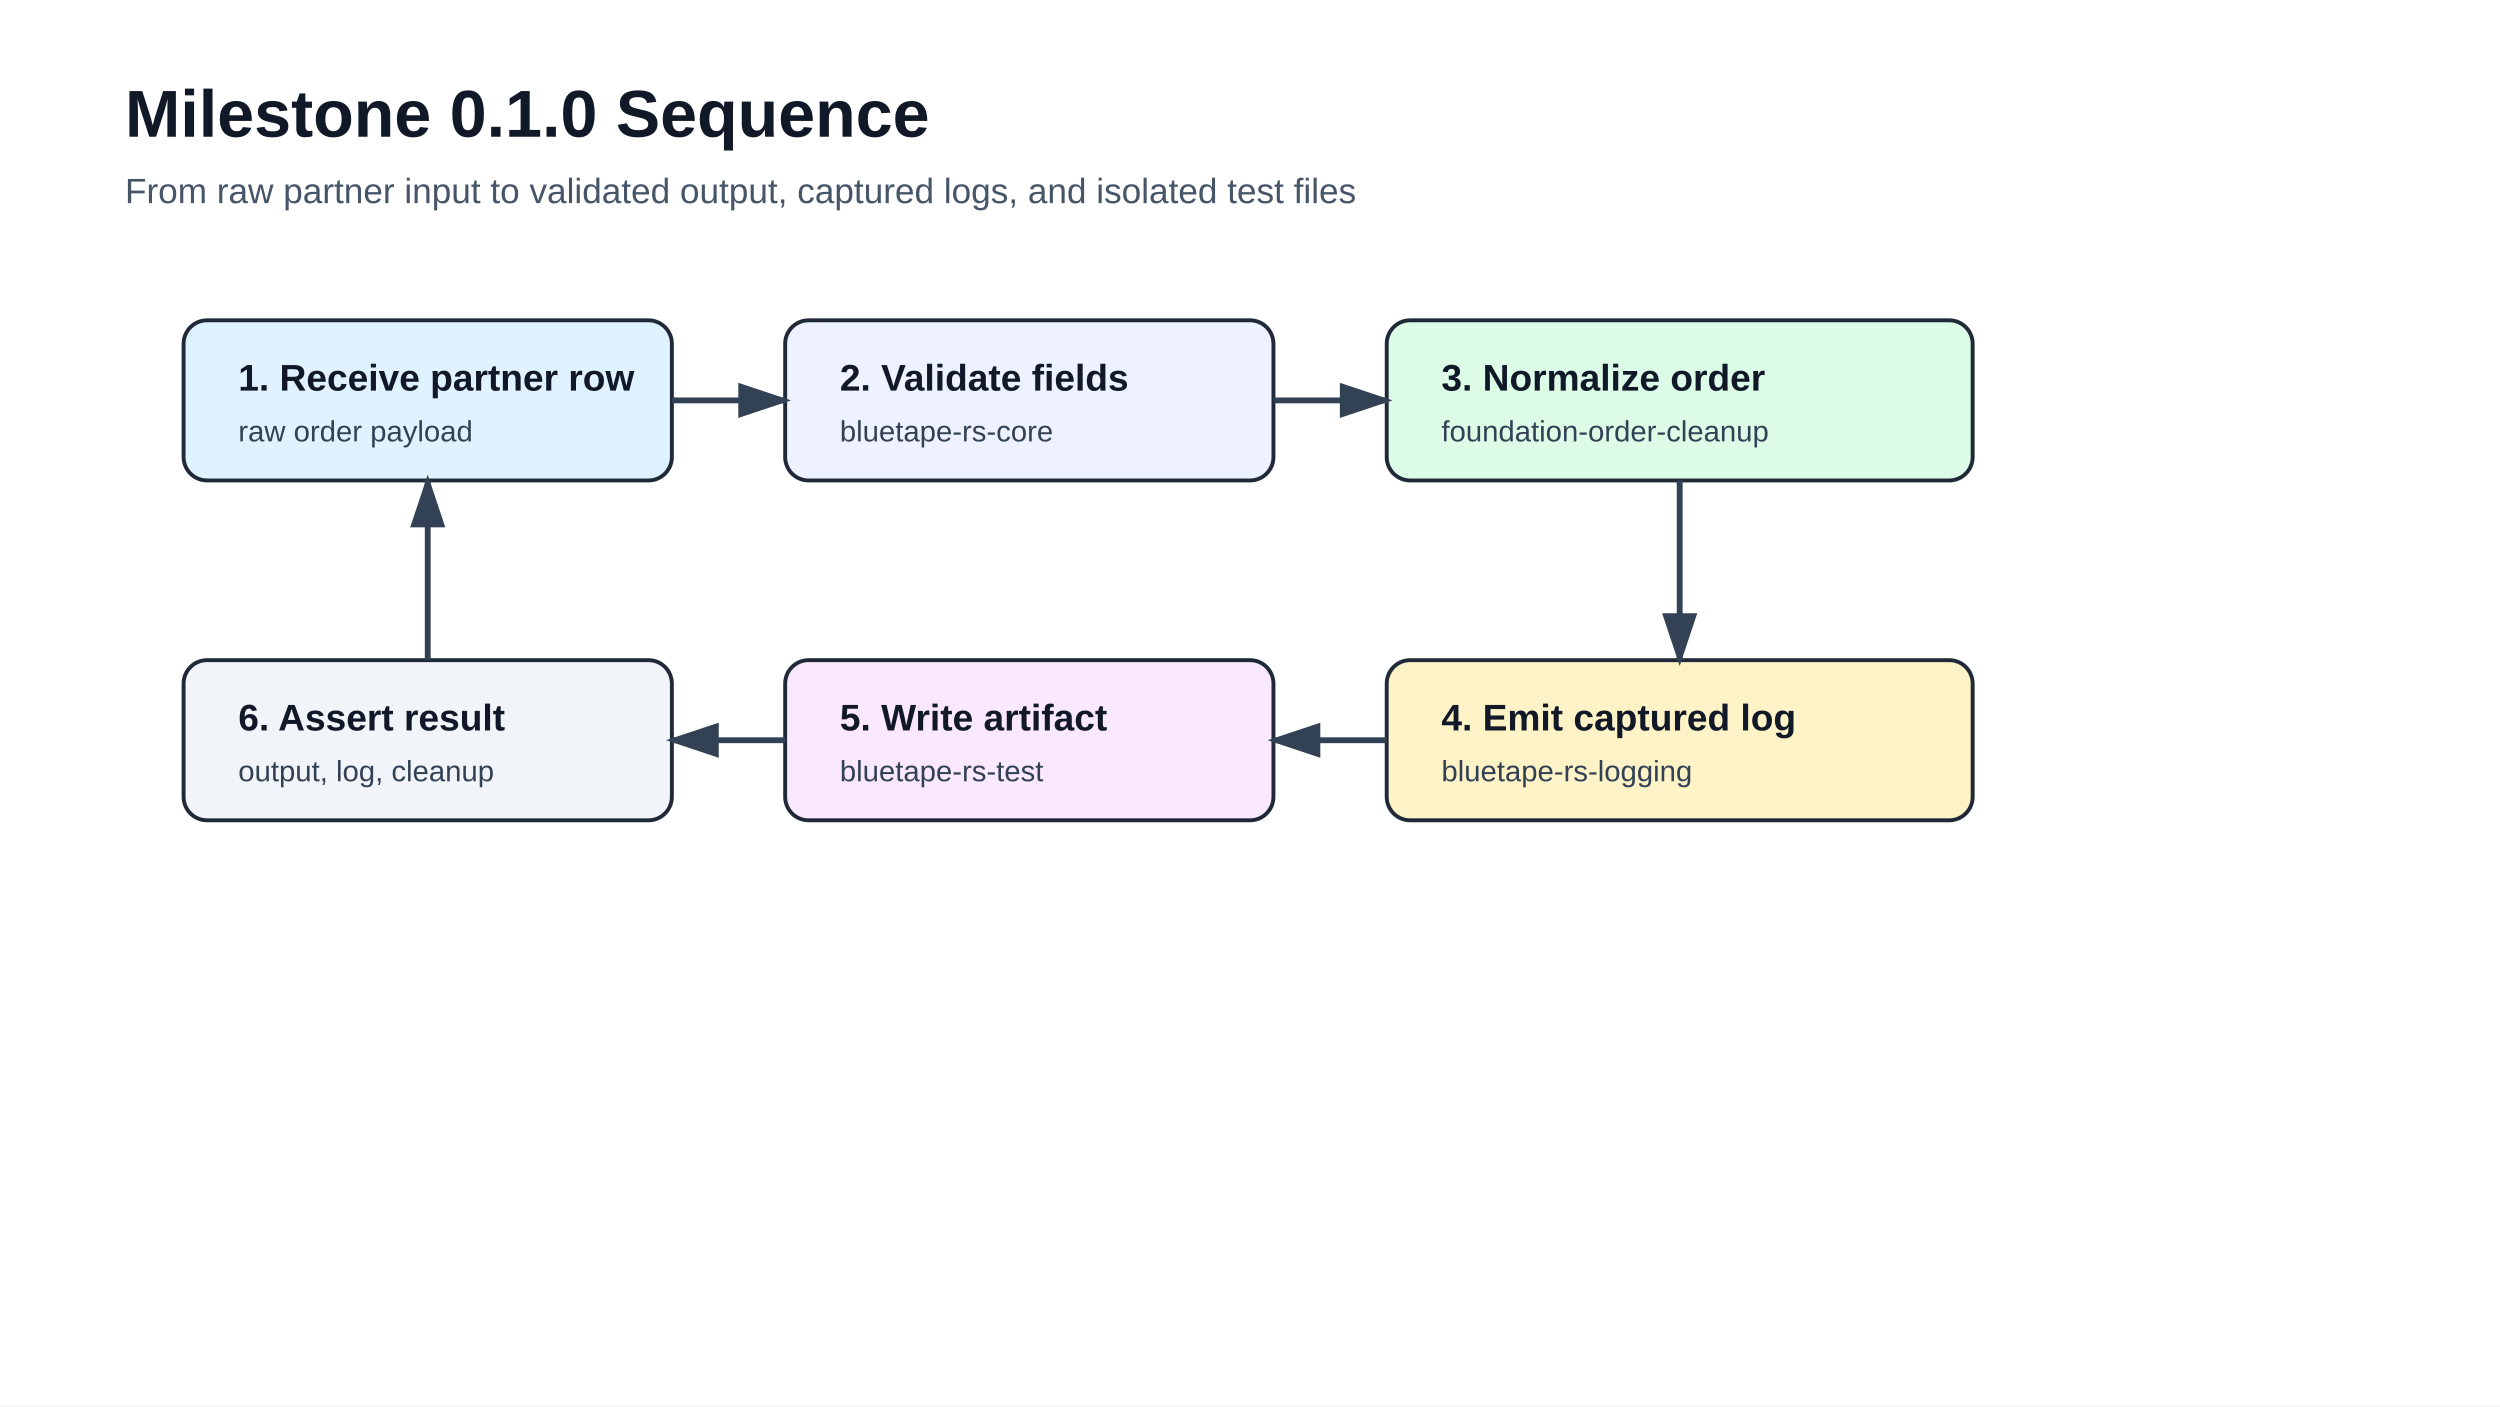
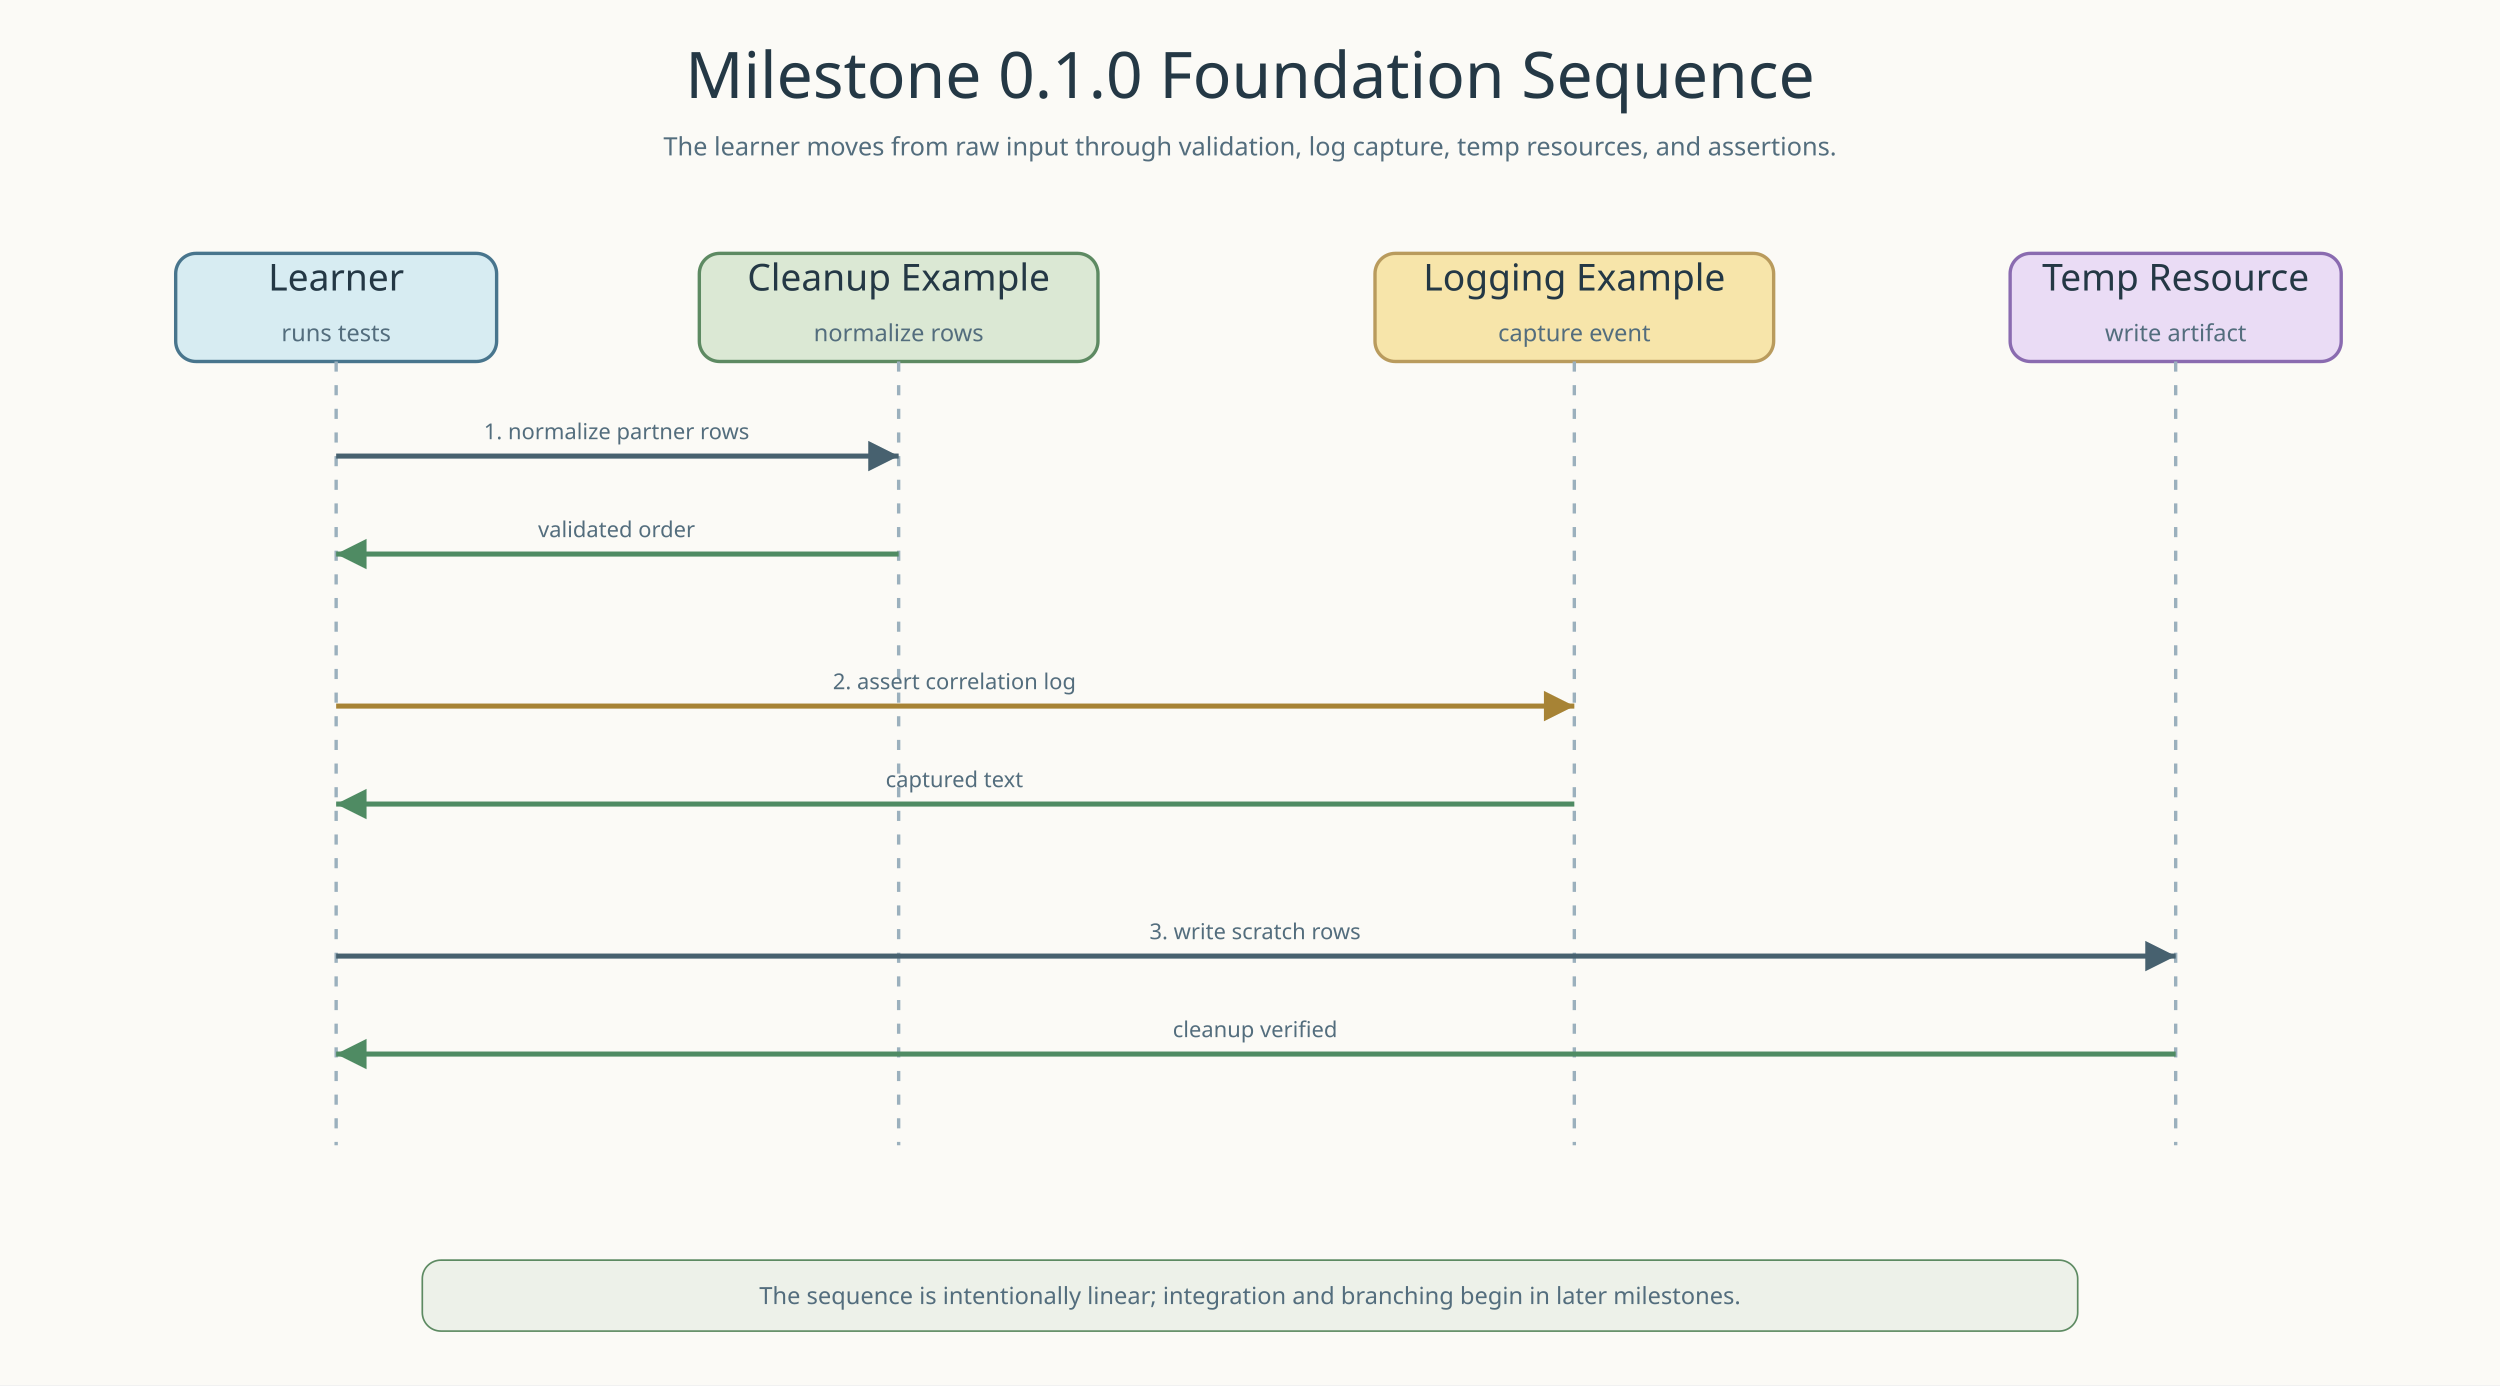
- <svg xmlns="http://www.w3.org/2000/svg" width="1280" height="720" viewBox="0 0 1280 720" role="img" aria-labelledby="title desc">
+ <svg xmlns="http://www.w3.org/2000/svg" width="1480" height="820" viewBox="0 0 1480 820" role="img" aria-labelledby="title desc">
  <defs>
-     <marker id="arrow" markerWidth="10" markerHeight="10" refX="8" refY="3" orient="auto" markerUnits="strokeWidth">
-       <path d="M0,0 L0,6 L9,3 z" fill="#334155" />
+     <marker id="arrow-main" viewBox="0 0 8 8" markerWidth="8" markerHeight="8" refX="7" refY="4" orient="auto">
+       <path d="M 1 1 L 7 4 L 1 7 Z" fill="#47616f" />
+     </marker>
+     <marker id="arrow-success" viewBox="0 0 8 8" markerWidth="8" markerHeight="8" refX="7" refY="4" orient="auto">
+       <path d="M 1 1 L 7 4 L 1 7 Z" fill="#4f8b63" />
+     </marker>
+     <marker id="arrow-error" viewBox="0 0 8 8" markerWidth="8" markerHeight="8" refX="7" refY="4" orient="auto">
+       <path d="M 1 1 L 7 4 L 1 7 Z" fill="#b95f7a" />
+     </marker>
+     <marker id="arrow-amber" viewBox="0 0 8 8" markerWidth="8" markerHeight="8" refX="7" refY="4" orient="auto">
+       <path d="M 1 1 L 7 4 L 1 7 Z" fill="#a78335" />
    </marker>
    <style>
-       text { font-family: Arial, sans-serif; fill: #111827; }
-       .title { font-size: 34px; font-weight: 700; }
-       .subtitle { font-size: 18px; fill: #475569; }
-       .box { stroke: #1f2937; stroke-width: 2; rx: 12; }
-       .label { font-size: 19px; font-weight: 700; }
-       .small { font-size: 15px; fill: #334155; }
-       .edge { stroke: #334155; stroke-width: 3; fill: none; marker-end: url(#arrow); }
+       @font-face { font-family: 'Architects Daughter'; src: url('file:///Users/debop/Library/Fonts/ArchitectsDaughter-Regular.ttf') format('truetype'); }
+       @font-face { font-family: 'Comic Mono'; src: url('file:///Users/debop/Library/Fonts/ComicMono.ttf') format('truetype'); }
+       .title { font-family: 'Architects Daughter'; font-size: 38px; fill: #243845; }
+       .subtitle, .detail, .route-label, .footer { font-family: 'Comic Mono'; fill: #536d7d; }
+       .subtitle { font-size: 15px; }
+       .card-title, .band-label { font-family: 'Architects Daughter'; fill: #243845; }
+       .card-title { font-size: 22px; }
+       .band-label { font-size: 21px; }
+       .detail { font-size: 14px; }
+       .route-label { font-size: 13px; }
+       .footer { font-size: 14px; }
+       .band { fill: #ffffff; stroke: #d8e2e8; stroke-width: 2; rx: 16; }
+       .line-main { fill: none; stroke: #47616f; stroke-width: 3; marker-end: url(#arrow-main); }
+       .line-success { fill: none; stroke: #4f8b63; stroke-width: 3; marker-end: url(#arrow-success); }
+       .line-error { fill: none; stroke: #b95f7a; stroke-width: 3; marker-end: url(#arrow-error); }
+       .line-amber { fill: none; stroke: #a78335; stroke-width: 3; marker-end: url(#arrow-amber); }
    </style>
  </defs>
-   <rect width="1280" height="720" fill="#ffffff" />
-   <text x="64" y="70" class="title">Milestone 0.1.0 Sequence</text>
-   <text x="64" y="104" class="subtitle">From raw partner input to validated output, captured logs, and isolated test files</text>
-   <rect x="94" y="164" width="250" height="82" class="box" fill="#e0f2fe" />
-   <text x="122" y="200" class="label">1. Receive partner row</text>
-   <text x="122" y="226" class="small">raw order payload</text>
-   <rect x="402" y="164" width="250" height="82" class="box" fill="#eef2ff" />
-   <text x="430" y="200" class="label">2. Validate fields</text>
-   <text x="430" y="226" class="small">bluetape-rs-core</text>
-   <rect x="710" y="164" width="300" height="82" class="box" fill="#dcfce7" />
-   <text x="738" y="200" class="label">3. Normalize order</text>
-   <text x="738" y="226" class="small">foundation-order-cleanup</text>
-   <rect x="710" y="338" width="300" height="82" class="box" fill="#fef3c7" />
-   <text x="738" y="374" class="label">4. Emit captured log</text>
-   <text x="738" y="400" class="small">bluetape-rs-logging</text>
-   <rect x="402" y="338" width="250" height="82" class="box" fill="#fae8ff" />
-   <text x="430" y="374" class="label">5. Write artifact</text>
-   <text x="430" y="400" class="small">bluetape-rs-test</text>
-   <rect x="94" y="338" width="250" height="82" class="box" fill="#f1f5f9" />
-   <text x="122" y="374" class="label">6. Assert result</text>
-   <text x="122" y="400" class="small">output, log, cleanup</text>
-   <path d="M344 205 L402 205" class="edge" />
-   <path d="M652 205 L710 205" class="edge" />
-   <path d="M860 246 L860 338" class="edge" />
-   <path d="M710 379 L652 379" class="edge" />
-   <path d="M402 379 L344 379" class="edge" />
-   <path d="M219 338 C219 302, 219 282, 219 246" class="edge" />
+   <rect width="1480" height="820" fill="#fbfaf6" />
+   <text class="title" x="740" y="58" text-anchor="middle">Milestone 0.1.0 Foundation Sequence</text>
+   <text class="subtitle" x="740" y="92" text-anchor="middle">The learner moves from raw input through validation, log capture, temp resources, and assertions.</text>
+   <g id="learner">
+     <rect x="104" y="150" width="190" height="64" rx="12" fill="#d7ecf2" stroke="#48758d" stroke-width="2" />
+     <text class="card-title" x="199" y="172" text-anchor="middle">Learner</text>
+     <text class="detail" x="199" y="202" text-anchor="middle">runs tests</text>
+   </g>
+   <line x1="199" y1="214" x2="199" y2="678" stroke="#9bb0bd" stroke-width="2" stroke-dasharray="6 8" />
+   <g id="cleanup">
+     <rect x="414" y="150" width="236" height="64" rx="12" fill="#dbe8d4" stroke="#5d8a62" stroke-width="2" />
+     <text class="card-title" x="532" y="172" text-anchor="middle">Cleanup Example</text>
+     <text class="detail" x="532" y="202" text-anchor="middle">normalize rows</text>
+   </g>
+   <line x1="532" y1="214" x2="532" y2="678" stroke="#9bb0bd" stroke-width="2" stroke-dasharray="6 8" />
+   <g id="logging">
+     <rect x="814" y="150" width="236" height="64" rx="12" fill="#f7e5aa" stroke="#b99b5d" stroke-width="2" />
+     <text class="card-title" x="932" y="172" text-anchor="middle">Logging Example</text>
+     <text class="detail" x="932" y="202" text-anchor="middle">capture event</text>
+   </g>
+   <line x1="932" y1="214" x2="932" y2="678" stroke="#9bb0bd" stroke-width="2" stroke-dasharray="6 8" />
+   <g id="scratch">
+     <rect x="1190" y="150" width="196" height="64" rx="12" fill="#eadcf5" stroke="#8a6bb0" stroke-width="2" />
+     <text class="card-title" x="1288" y="172" text-anchor="middle">Temp Resource</text>
+     <text class="detail" x="1288" y="202" text-anchor="middle">write artifact</text>
+   </g>
+   <line x1="1288" y1="214" x2="1288" y2="678" stroke="#9bb0bd" stroke-width="2" stroke-dasharray="6 8" />
+   <path class="line-main" d="M 199 270 L 532 270" />
+   <text class="route-label" x="365" y="260" text-anchor="middle">1. normalize partner rows</text>
+   <path class="line-success" d="M 532 328 L 199 328" />
+   <text class="route-label" x="365" y="318" text-anchor="middle">validated order</text>
+   <path class="line-amber" d="M 199 418 L 932 418" />
+   <text class="route-label" x="565" y="408" text-anchor="middle">2. assert correlation log</text>
+   <path class="line-success" d="M 932 476 L 199 476" />
+   <text class="route-label" x="565" y="466" text-anchor="middle">captured text</text>
+   <path class="line-main" d="M 199 566 L 1288 566" />
+   <text class="route-label" x="743" y="556" text-anchor="middle">3. write scratch rows</text>
+   <path class="line-success" d="M 1288 624 L 199 624" />
+   <text class="route-label" x="743" y="614" text-anchor="middle">cleanup verified</text>
+   <rect x="250" y="746" width="980" height="42" rx="11" fill="#edf1e9" stroke="#5d8a62" />
+   <text class="footer" x="740" y="772" text-anchor="middle">The sequence is intentionally linear; integration and branching begin in later milestones.</text>
</svg>
